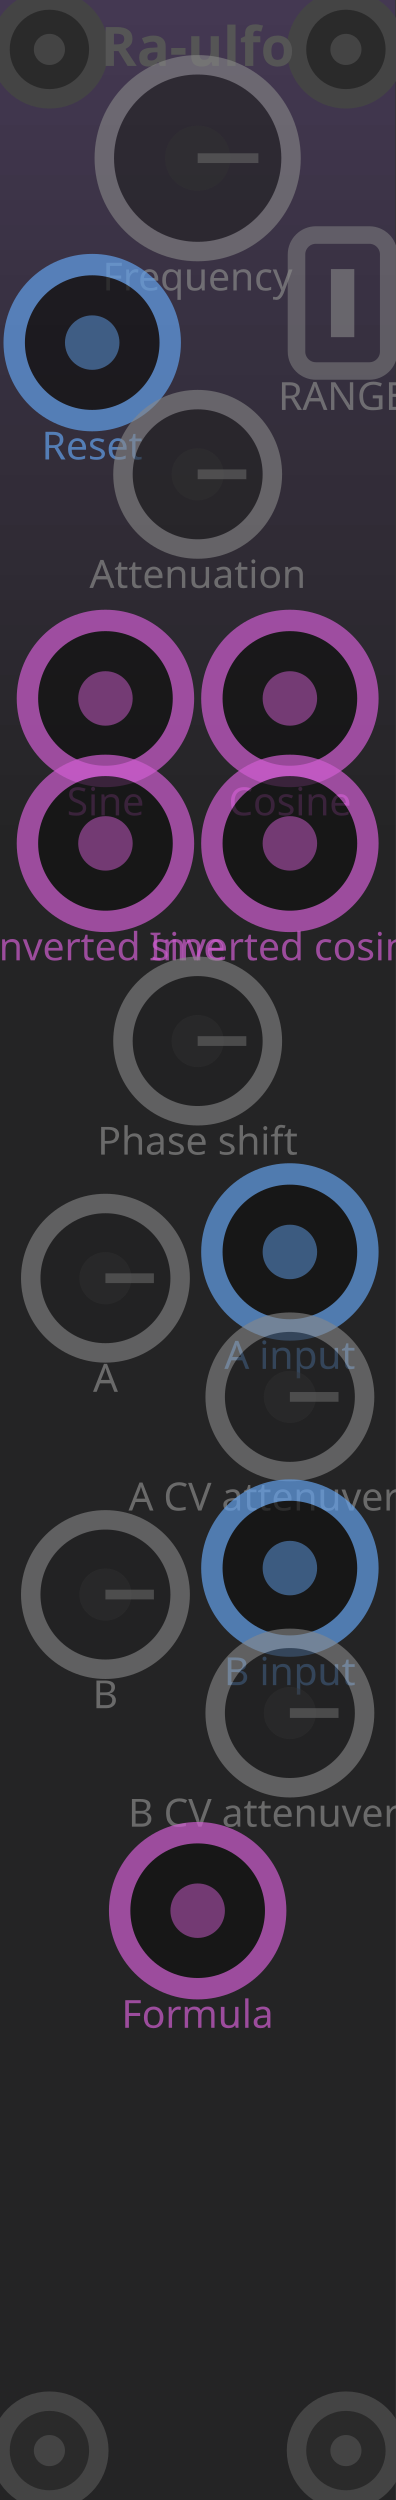
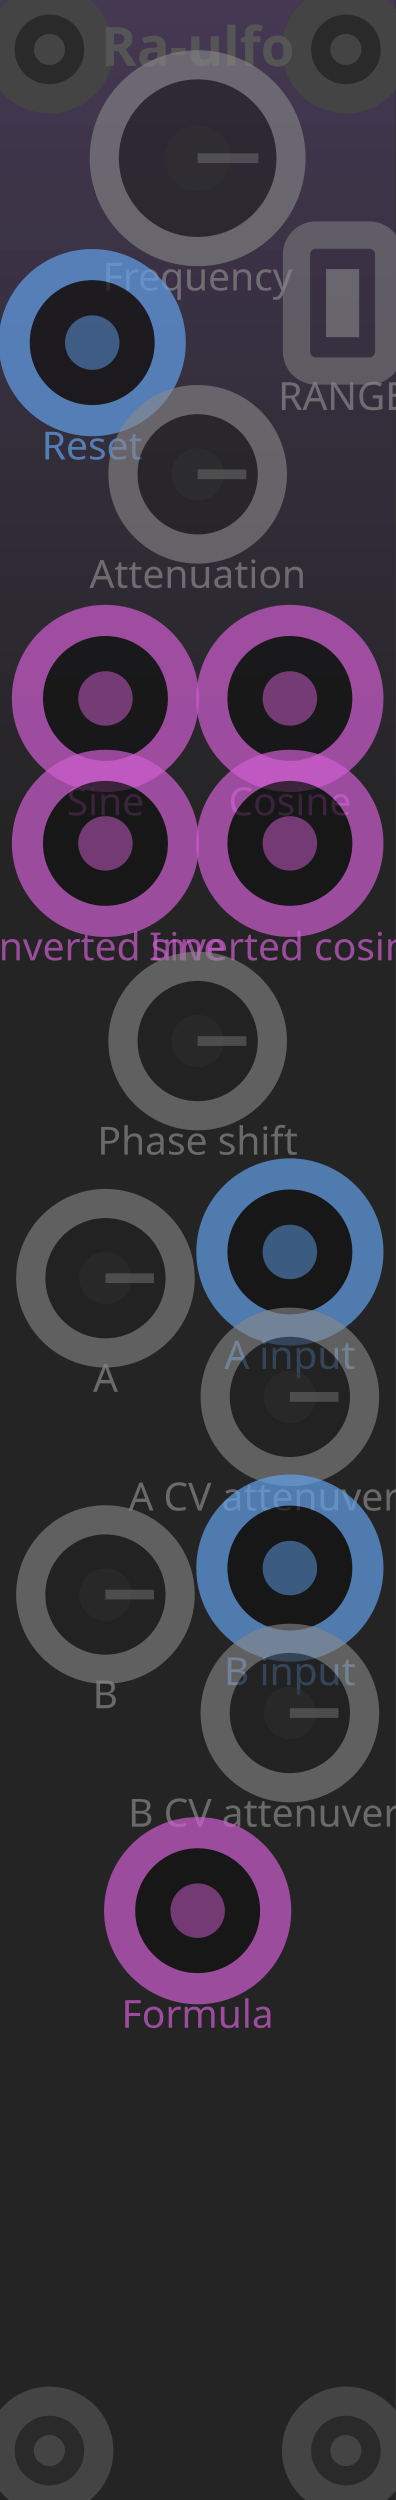
<svg xmlns="http://www.w3.org/2000/svg" viewBox="0 0 20.32 128.5" width="20.32mm" height="128.5mm">
-   <rect x="0.3" y="0.3" width="19.72" height="127.9" fill="none" stroke="#333" stroke-width="1" />
+   <rect x="0.3" y="0.3" width="19.72" height="127.9" fill="none" stroke="#333" stroke-width="1.5" />
  <rect x="0" y="0.000" width="20.32" height="1.295" fill="#443852" />
  <rect x="0" y="1.285" width="20.32" height="1.295" fill="#433751" />
  <rect x="0" y="2.570" width="20.32" height="1.295" fill="#42374f" />
  <rect x="0" y="3.855" width="20.32" height="1.295" fill="#41364e" />
  <rect x="0" y="5.140" width="20.32" height="1.295" fill="#40364d" />
  <rect x="0" y="6.425" width="20.32" height="1.295" fill="#3f354b" />
  <rect x="0" y="7.710" width="20.32" height="1.295" fill="#3e344a" />
  <rect x="0" y="8.995" width="20.32" height="1.295" fill="#3d3448" />
  <rect x="0" y="10.280" width="20.32" height="1.295" fill="#3c3347" />
  <rect x="0" y="11.565" width="20.32" height="1.295" fill="#3b3346" />
  <rect x="0" y="12.850" width="20.32" height="1.295" fill="#3a3244" />
  <rect x="0" y="14.135" width="20.32" height="1.295" fill="#393143" />
  <rect x="0" y="15.420" width="20.32" height="1.295" fill="#383142" />
  <rect x="0" y="16.705" width="20.32" height="1.295" fill="#373040" />
  <rect x="0" y="17.990" width="20.32" height="1.295" fill="#36303f" />
  <rect x="0" y="19.275" width="20.32" height="1.295" fill="#352f3e" />
  <rect x="0" y="20.560" width="20.32" height="1.295" fill="#342e3c" />
  <rect x="0" y="21.845" width="20.32" height="1.295" fill="#342e3b" />
  <rect x="0" y="23.130" width="20.32" height="1.295" fill="#332d39" />
  <rect x="0" y="24.415" width="20.32" height="1.295" fill="#322c38" />
  <rect x="0" y="25.700" width="20.32" height="1.295" fill="#312c37" />
  <rect x="0" y="26.985" width="20.32" height="1.295" fill="#302b35" />
  <rect x="0" y="28.270" width="20.32" height="1.295" fill="#2f2b34" />
  <rect x="0" y="29.555" width="20.32" height="1.295" fill="#2e2a33" />
  <rect x="0" y="30.840" width="20.32" height="1.295" fill="#2d2931" />
  <rect x="0" y="32.125" width="20.32" height="1.295" fill="#2c2930" />
  <rect x="0" y="33.410" width="20.32" height="1.295" fill="#2b282f" />
  <rect x="0" y="34.695" width="20.32" height="1.295" fill="#2a282d" />
  <rect x="0" y="35.980" width="20.32" height="1.295" fill="#29272c" />
  <rect x="0" y="37.265" width="20.32" height="1.295" fill="#28262a" />
  <rect x="0" y="38.550" width="20.32" height="1.295" fill="#272629" />
  <rect x="0" y="39.835" width="20.32" height="1.295" fill="#262528" />
  <rect x="0" y="41.120" width="20.32" height="1.295" fill="#252526" />
  <rect x="0" y="42.405" width="20.32" height="1.295" fill="#242425" />
  <rect x="0" y="43.690" width="20.32" height="1.295" fill="#242425" />
  <rect x="0" y="44.975" width="20.32" height="1.295" fill="#242425" />
  <rect x="0" y="46.260" width="20.32" height="1.295" fill="#242425" />
  <rect x="0" y="47.545" width="20.32" height="1.295" fill="#242425" />
  <rect x="0" y="48.830" width="20.32" height="1.295" fill="#242425" />
  <rect x="0" y="50.115" width="20.32" height="1.295" fill="#242425" />
  <rect x="0" y="51.400" width="20.32" height="1.295" fill="#242425" />
  <rect x="0" y="52.685" width="20.32" height="1.295" fill="#242425" />
  <rect x="0" y="53.970" width="20.32" height="1.295" fill="#242425" />
  <rect x="0" y="55.255" width="20.32" height="1.295" fill="#242425" />
  <rect x="0" y="56.540" width="20.32" height="1.295" fill="#242425" />
  <rect x="0" y="57.825" width="20.32" height="1.295" fill="#242425" />
  <rect x="0" y="59.110" width="20.32" height="1.295" fill="#242425" />
  <rect x="0" y="60.395" width="20.32" height="1.295" fill="#242425" />
  <rect x="0" y="61.680" width="20.32" height="1.295" fill="#242425" />
  <rect x="0" y="62.965" width="20.32" height="1.295" fill="#242425" />
  <rect x="0" y="64.250" width="20.32" height="1.295" fill="#242425" />
  <rect x="0" y="65.535" width="20.32" height="1.295" fill="#242425" />
  <rect x="0" y="66.820" width="20.32" height="1.295" fill="#242425" />
  <rect x="0" y="68.105" width="20.32" height="1.295" fill="#242425" />
  <rect x="0" y="69.390" width="20.32" height="1.295" fill="#242425" />
  <rect x="0" y="70.675" width="20.32" height="1.295" fill="#242425" />
  <rect x="0" y="71.960" width="20.32" height="1.295" fill="#242425" />
  <rect x="0" y="73.245" width="20.32" height="1.295" fill="#242425" />
  <rect x="0" y="74.530" width="20.32" height="1.295" fill="#242425" />
  <rect x="0" y="75.815" width="20.32" height="1.295" fill="#242425" />
  <rect x="0" y="77.100" width="20.32" height="1.295" fill="#242425" />
  <rect x="0" y="78.385" width="20.32" height="1.295" fill="#242425" />
  <rect x="0" y="79.670" width="20.32" height="1.295" fill="#242425" />
  <rect x="0" y="80.955" width="20.32" height="1.295" fill="#242425" />
  <rect x="0" y="82.240" width="20.32" height="1.295" fill="#242425" />
  <rect x="0" y="83.525" width="20.32" height="1.295" fill="#242425" />
  <rect x="0" y="84.810" width="20.32" height="1.295" fill="#242425" />
  <rect x="0" y="86.095" width="20.32" height="1.295" fill="#242425" />
  <rect x="0" y="87.380" width="20.32" height="1.295" fill="#242425" />
  <rect x="0" y="88.665" width="20.32" height="1.295" fill="#242425" />
  <rect x="0" y="89.950" width="20.32" height="1.295" fill="#242425" />
  <rect x="0" y="91.235" width="20.32" height="1.295" fill="#242425" />
  <rect x="0" y="92.520" width="20.32" height="1.295" fill="#242425" />
  <rect x="0" y="93.805" width="20.32" height="1.295" fill="#242425" />
  <rect x="0" y="95.090" width="20.32" height="1.295" fill="#242425" />
  <rect x="0" y="96.375" width="20.32" height="1.295" fill="#242425" />
  <rect x="0" y="97.660" width="20.32" height="1.295" fill="#242425" />
  <rect x="0" y="98.945" width="20.32" height="1.295" fill="#242425" />
  <rect x="0" y="100.230" width="20.32" height="1.295" fill="#242425" />
  <rect x="0" y="101.515" width="20.32" height="1.295" fill="#242425" />
  <rect x="0" y="102.800" width="20.32" height="1.295" fill="#242425" />
  <rect x="0" y="104.085" width="20.32" height="1.295" fill="#242425" />
  <rect x="0" y="105.370" width="20.32" height="1.295" fill="#242425" />
  <rect x="0" y="106.655" width="20.32" height="1.295" fill="#242425" />
  <rect x="0" y="107.940" width="20.32" height="1.295" fill="#242425" />
  <rect x="0" y="109.225" width="20.32" height="1.295" fill="#242425" />
  <rect x="0" y="110.510" width="20.32" height="1.295" fill="#242425" />
  <rect x="0" y="111.795" width="20.32" height="1.295" fill="#242425" />
  <rect x="0" y="113.080" width="20.32" height="1.295" fill="#242425" />
  <rect x="0" y="114.365" width="20.32" height="1.295" fill="#242425" />
  <rect x="0" y="115.650" width="20.32" height="1.295" fill="#242425" />
  <rect x="0" y="116.935" width="20.32" height="1.295" fill="#242425" />
  <rect x="0" y="118.220" width="20.32" height="1.295" fill="#242425" />
  <rect x="0" y="119.505" width="20.32" height="1.295" fill="#242425" />
  <rect x="0" y="120.790" width="20.32" height="1.295" fill="#242425" />
  <rect x="0" y="122.075" width="20.32" height="1.295" fill="#242425" />
  <rect x="0" y="123.360" width="20.32" height="1.295" fill="#242425" />
  <rect x="0" y="124.645" width="20.32" height="1.295" fill="#242425" />
  <rect x="0" y="125.930" width="20.32" height="1.295" fill="#242425" />
  <rect x="0" y="127.215" width="20.32" height="1.295" fill="#242425" />
-   <circle cx="2.54" cy="2.54" r="2.54" fill="#2a2a2a" stroke="#444" stroke-width="1" />
+   <circle cx="2.54" cy="2.54" r="2.54" fill="#2a2a2a" stroke="#444" stroke-width="1.5" />
  <circle cx="2.54" cy="2.54" r="0.8" fill="#444" />
-   <circle cx="2.54" cy="125.96" r="2.54" fill="#2a2a2a" stroke="#444" stroke-width="1" />
+   <circle cx="2.54" cy="125.96" r="2.54" fill="#2a2a2a" stroke="#444" stroke-width="1.5" />
  <circle cx="2.54" cy="125.96" r="0.8" fill="#444" />
-   <circle cx="17.78" cy="2.54" r="2.54" fill="#2a2a2a" stroke="#444" stroke-width="1" />
+   <circle cx="17.78" cy="2.54" r="2.54" fill="#2a2a2a" stroke="#444" stroke-width="1.5" />
  <circle cx="17.78" cy="2.54" r="0.8" fill="#444" />
-   <circle cx="17.78" cy="125.96" r="2.54" fill="#2a2a2a" stroke="#444" stroke-width="1" />
+   <circle cx="17.78" cy="125.96" r="2.54" fill="#2a2a2a" stroke="#444" stroke-width="1.5" />
  <circle cx="17.78" cy="125.96" r="0.8" fill="#444" />
  <text x="10.16" y="3.39" fill="#555" font-family="sans-serif" font-size="2.8" text-anchor="middle" font-weight="bold">Ra-ulfo</text>
-   <circle cx="10.16" cy="8.13" r="4.80" fill="#222" stroke="#888" stroke-width="1" opacity="0.6" />
+   <circle cx="10.16" cy="8.13" r="4.80" fill="#222" stroke="#888" stroke-width="1.5" opacity="0.6" />
  <circle cx="10.16" cy="8.13" r="1.68" fill="#333" opacity="0.4" />
  <line x1="10.16" y1="8.13" x2="13.28" y2="8.13" stroke="#666" stroke-width="0.5" opacity="0.6" />
  <text x="10.16" y="14.93" fill="#888" font-family="sans-serif" font-size="2.0" text-anchor="middle" opacity="0.7">Frequency</text>
-   <rect x="15.24" y="12.08" width="4.74" height="6.99" rx="1" fill="none" stroke="#888" stroke-width="0.9" opacity="0.5" />
-   <line x1="17.61" y1="17.33" x2="17.61" y2="13.83" stroke="#888" stroke-width="1.2" opacity="0.6" />
+   <rect x="15.24" y="12.08" width="4.74" height="6.99" rx="1" fill="none" stroke="#888" stroke-width="1.4" opacity="0.5" />
+   <line x1="17.61" y1="17.33" x2="17.61" y2="13.83" stroke="#888" stroke-width="1.7" opacity="0.6" />
  <text x="17.61" y="21.07" fill="#888" font-family="sans-serif" font-size="2.0" text-anchor="middle" opacity="0.7">RANGE</text>
-   <circle cx="4.74" cy="17.61" r="4.01" fill="#111" stroke="#62a0ea" stroke-width="1.1" opacity="0.7" />
+   <circle cx="4.74" cy="17.61" r="4.01" fill="#111" stroke="#62a0ea" stroke-width="1.6" opacity="0.7" />
  <circle cx="4.74" cy="17.61" r="1.40" fill="#62a0ea" opacity="0.5" />
  <text x="4.74" y="23.62" fill="#62a0ea" font-family="sans-serif" font-size="2.0" text-anchor="middle" opacity="0.7">Reset</text>
-   <circle cx="10.16" cy="24.38" r="3.84" fill="#222" stroke="#888" stroke-width="1" opacity="0.6" />
+   <circle cx="10.16" cy="24.38" r="3.84" fill="#222" stroke="#888" stroke-width="1.5" opacity="0.6" />
  <circle cx="10.16" cy="24.38" r="1.34" fill="#333" opacity="0.4" />
  <line x1="10.16" y1="24.38" x2="12.66" y2="24.38" stroke="#666" stroke-width="0.5" opacity="0.6" />
  <text x="10.16" y="30.22" fill="#888" font-family="sans-serif" font-size="2.0" text-anchor="middle" opacity="0.7">Attenuation</text>
-   <circle cx="5.42" cy="35.90" r="4.01" fill="#111" stroke="#CF5DD0" stroke-width="1.1" opacity="0.7" />
+   <circle cx="5.42" cy="35.90" r="4.01" fill="#111" stroke="#CF5DD0" stroke-width="1.6" opacity="0.7" />
  <circle cx="5.42" cy="35.90" r="1.40" fill="#CF5DD0" opacity="0.5" />
  <text x="5.42" y="41.91" fill="#CF5DD0" font-family="sans-serif" font-size="2.0" text-anchor="middle" opacity="0.7">Sine</text>
-   <circle cx="14.90" cy="35.90" r="4.01" fill="#111" stroke="#CF5DD0" stroke-width="1.1" opacity="0.7" />
+   <circle cx="14.90" cy="35.90" r="4.01" fill="#111" stroke="#CF5DD0" stroke-width="1.6" opacity="0.7" />
  <circle cx="14.90" cy="35.90" r="1.40" fill="#CF5DD0" opacity="0.5" />
  <text x="14.90" y="41.91" fill="#CF5DD0" font-family="sans-serif" font-size="2.0" text-anchor="middle" opacity="0.7">Cosine</text>
-   <circle cx="5.42" cy="43.35" r="4.01" fill="#111" stroke="#CF5DD0" stroke-width="1.1" opacity="0.7" />
+   <circle cx="5.42" cy="43.35" r="4.01" fill="#111" stroke="#CF5DD0" stroke-width="1.6" opacity="0.7" />
  <circle cx="5.42" cy="43.35" r="1.40" fill="#CF5DD0" opacity="0.5" />
  <text x="5.42" y="49.36" fill="#CF5DD0" font-family="sans-serif" font-size="2.0" text-anchor="middle" opacity="0.7">Inverted sine</text>
-   <circle cx="14.90" cy="43.35" r="4.01" fill="#111" stroke="#CF5DD0" stroke-width="1.1" opacity="0.7" />
+   <circle cx="14.90" cy="43.35" r="4.01" fill="#111" stroke="#CF5DD0" stroke-width="1.6" opacity="0.7" />
  <circle cx="14.90" cy="43.35" r="1.40" fill="#CF5DD0" opacity="0.5" />
  <text x="14.90" y="49.36" fill="#CF5DD0" font-family="sans-serif" font-size="2.0" text-anchor="middle" opacity="0.7">Inverted cosine</text>
-   <circle cx="10.16" cy="53.51" r="3.84" fill="#222" stroke="#888" stroke-width="1" opacity="0.6" />
+   <circle cx="10.16" cy="53.51" r="3.84" fill="#222" stroke="#888" stroke-width="1.5" opacity="0.6" />
  <circle cx="10.16" cy="53.51" r="1.34" fill="#333" opacity="0.4" />
  <line x1="10.16" y1="53.51" x2="12.66" y2="53.51" stroke="#666" stroke-width="0.5" opacity="0.6" />
  <text x="10.16" y="59.35" fill="#888" font-family="sans-serif" font-size="2.0" text-anchor="middle" opacity="0.7">Phase shift</text>
-   <circle cx="5.42" cy="65.70" r="3.84" fill="#222" stroke="#888" stroke-width="1" opacity="0.6" />
+   <circle cx="5.42" cy="65.70" r="3.84" fill="#222" stroke="#888" stroke-width="1.5" opacity="0.6" />
  <circle cx="5.42" cy="65.70" r="1.34" fill="#333" opacity="0.4" />
  <line x1="5.42" y1="65.70" x2="7.91" y2="65.70" stroke="#666" stroke-width="0.5" opacity="0.6" />
  <text x="5.42" y="71.54" fill="#888" font-family="sans-serif" font-size="2.0" text-anchor="middle" opacity="0.7">A</text>
-   <circle cx="14.90" cy="64.35" r="4.01" fill="#111" stroke="#62a0ea" stroke-width="1.1" opacity="0.7" />
+   <circle cx="14.90" cy="64.35" r="4.01" fill="#111" stroke="#62a0ea" stroke-width="1.6" opacity="0.7" />
  <circle cx="14.90" cy="64.35" r="1.40" fill="#62a0ea" opacity="0.5" />
  <text x="14.90" y="70.36" fill="#62a0ea" font-family="sans-serif" font-size="2.0" text-anchor="middle" opacity="0.7">A input</text>
-   <circle cx="14.90" cy="71.80" r="3.84" fill="#222" stroke="#888" stroke-width="1" opacity="0.6" />
+   <circle cx="14.90" cy="71.80" r="3.84" fill="#222" stroke="#888" stroke-width="1.5" opacity="0.6" />
  <circle cx="14.90" cy="71.80" r="1.34" fill="#333" opacity="0.4" />
  <line x1="14.90" y1="71.80" x2="17.40" y2="71.80" stroke="#666" stroke-width="0.5" opacity="0.6" />
  <text x="14.90" y="77.64" fill="#888" font-family="sans-serif" font-size="2.0" text-anchor="middle" opacity="0.7">A CV attenuverter</text>
-   <circle cx="5.42" cy="81.96" r="3.84" fill="#222" stroke="#888" stroke-width="1" opacity="0.6" />
+   <circle cx="5.42" cy="81.96" r="3.84" fill="#222" stroke="#888" stroke-width="1.5" opacity="0.6" />
  <circle cx="5.42" cy="81.96" r="1.34" fill="#333" opacity="0.4" />
  <line x1="5.42" y1="81.96" x2="7.91" y2="81.96" stroke="#666" stroke-width="0.5" opacity="0.6" />
  <text x="5.42" y="87.80" fill="#888" font-family="sans-serif" font-size="2.0" text-anchor="middle" opacity="0.7">B</text>
-   <circle cx="14.90" cy="80.60" r="4.01" fill="#111" stroke="#62a0ea" stroke-width="1.1" opacity="0.7" />
+   <circle cx="14.90" cy="80.60" r="4.01" fill="#111" stroke="#62a0ea" stroke-width="1.6" opacity="0.7" />
  <circle cx="14.90" cy="80.60" r="1.40" fill="#62a0ea" opacity="0.5" />
  <text x="14.90" y="86.62" fill="#62a0ea" font-family="sans-serif" font-size="2.0" text-anchor="middle" opacity="0.7">B input</text>
-   <circle cx="14.90" cy="88.05" r="3.84" fill="#222" stroke="#888" stroke-width="1" opacity="0.6" />
+   <circle cx="14.90" cy="88.05" r="3.84" fill="#222" stroke="#888" stroke-width="1.5" opacity="0.6" />
  <circle cx="14.90" cy="88.05" r="1.34" fill="#333" opacity="0.4" />
  <line x1="14.90" y1="88.05" x2="17.40" y2="88.05" stroke="#666" stroke-width="0.5" opacity="0.6" />
  <text x="14.90" y="93.89" fill="#888" font-family="sans-serif" font-size="2.0" text-anchor="middle" opacity="0.7">B CV attenuverter</text>
-   <circle cx="10.16" cy="98.21" r="4.01" fill="#111" stroke="#CF5DD0" stroke-width="1.1" opacity="0.7" />
+   <circle cx="10.16" cy="98.21" r="4.01" fill="#111" stroke="#CF5DD0" stroke-width="1.6" opacity="0.7" />
  <circle cx="10.16" cy="98.21" r="1.40" fill="#CF5DD0" opacity="0.5" />
  <text x="10.16" y="104.23" fill="#CF5DD0" font-family="sans-serif" font-size="2.0" text-anchor="middle" opacity="0.7">Formula</text>
</svg>
